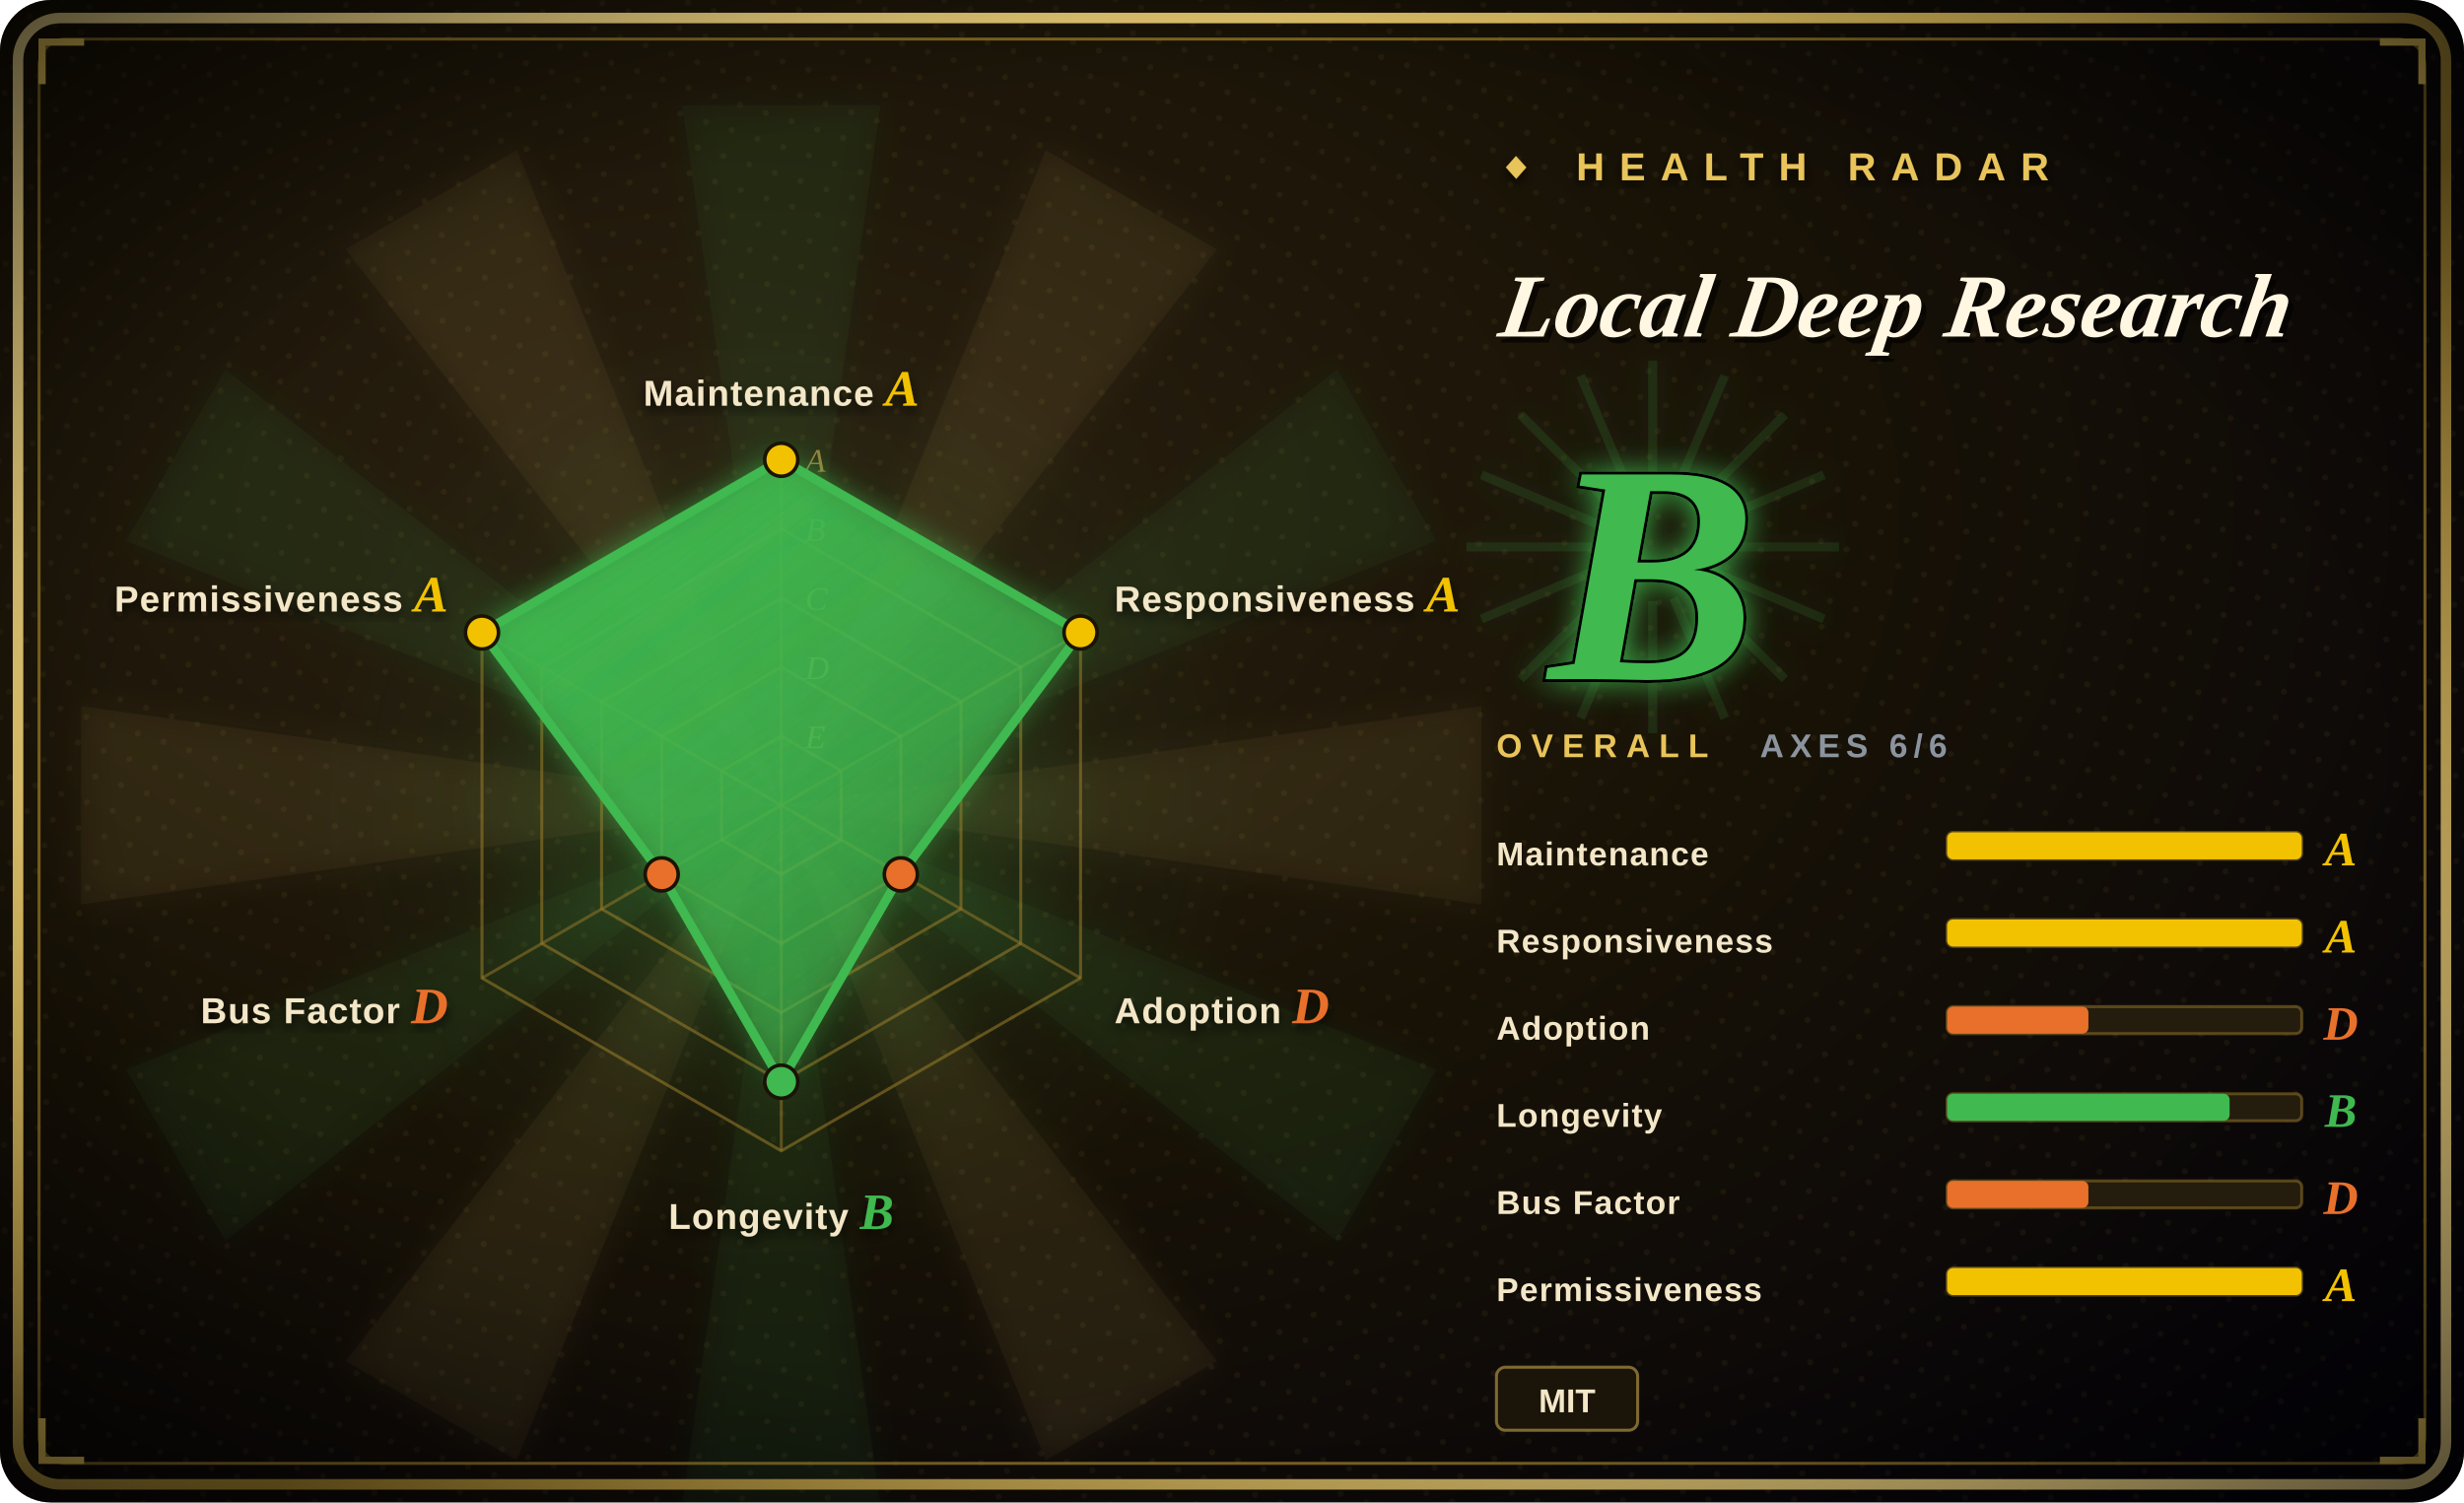
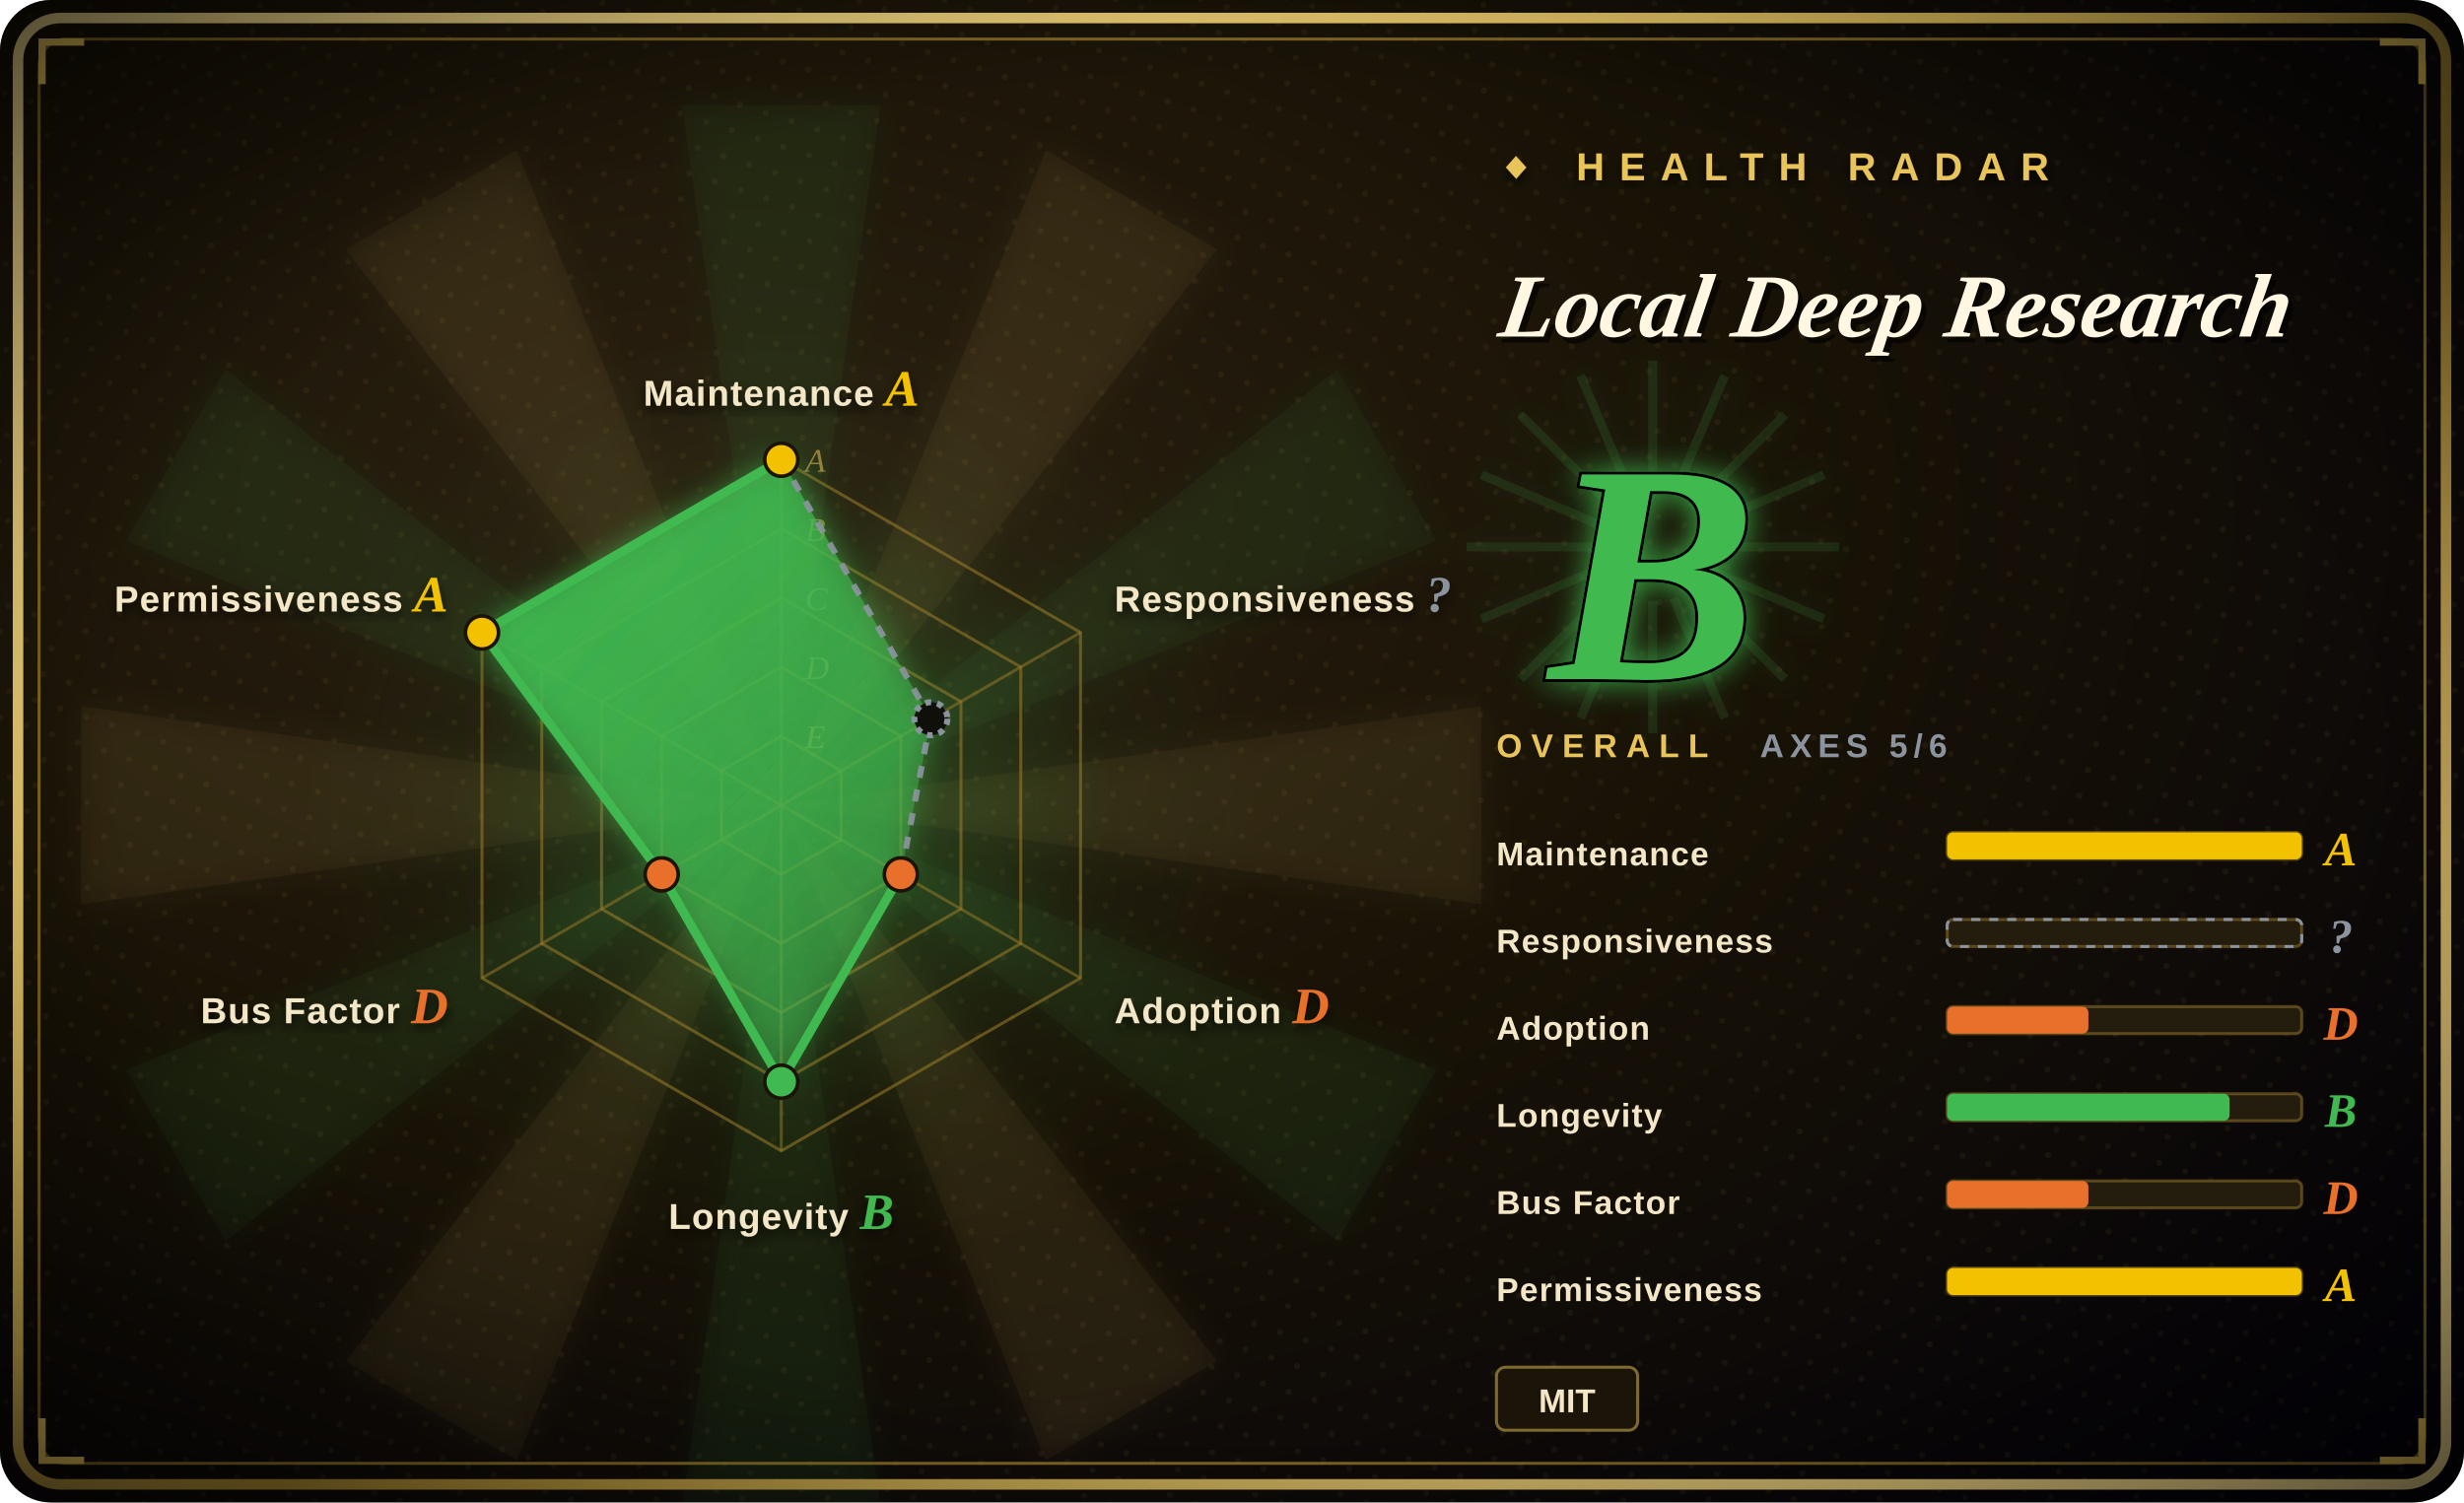
<svg xmlns="http://www.w3.org/2000/svg" width="820" height="500" viewBox="0 0 820 500">
  <defs>
    <radialGradient id="bg" cx="30%" cy="34%" r="90%">
      <stop offset="0%" stop-color="#2a2010" />
      <stop offset="48%" stop-color="#181206" />
      <stop offset="100%" stop-color="#05030a" />
    </radialGradient>
    <radialGradient id="vig" cx="50%" cy="50%" r="72%">
      <stop offset="62%" stop-color="#000000" stop-opacity="0" />
      <stop offset="100%" stop-color="#000000" stop-opacity="0.72" />
    </radialGradient>
    <linearGradient id="frame" x1="0" y1="0" x2="1" y2="1">
      <stop offset="0%" stop-color="#f6dd92" />
      <stop offset="45%" stop-color="#E8C45A" />
      <stop offset="55%" stop-color="#9c7d2a" />
      <stop offset="100%" stop-color="#f6dd92" />
    </linearGradient>
    <linearGradient id="poly" x1="0" y1="0" x2="0.7" y2="1">
      <stop offset="0%" stop-color="#3FB950" stop-opacity="0.92" />
      <stop offset="100%" stop-color="#3FB950" stop-opacity="0.34" />
    </linearGradient>
    <radialGradient id="halo" cx="50%" cy="50%" r="50%">
      <stop offset="0%" stop-color="#3FB950" stop-opacity="0.34" />
      <stop offset="68%" stop-color="#3FB950" stop-opacity="0.04" />
      <stop offset="100%" stop-color="#3FB950" stop-opacity="0" />
    </radialGradient>
    <filter id="glow" x="-60%" y="-60%" width="220%" height="220%">
      <feGaussianBlur stdDeviation="5" result="b" />
      <feMerge>
        <feMergeNode in="b" />
        <feMergeNode in="SourceGraphic" />
      </feMerge>
    </filter>
    <filter id="soft" x="-30%" y="-30%" width="160%" height="160%">
      <feDropShadow dx="0" dy="2" stdDeviation="2" flood-color="#000" flood-opacity="0.7" />
    </filter>
    <pattern id="halftone" width="9" height="9" patternUnits="userSpaceOnUse" patternTransform="rotate(18)">
      <circle cx="2" cy="2" r="1" fill="#E8C45A" fill-opacity="0.06" />
    </pattern>
  </defs>
  <rect width="820" height="500" rx="17" fill="url(#bg)" />
  <rect width="820" height="500" rx="17" fill="url(#halftone)" />
  <g opacity="0.5" filter="url(#glow)">
    <path d="M260,268 L493,235 L493,301 Z" fill="#E8C45A" fill-opacity="0.10" />
    <path d="M260,268 L478,356 L445,413 Z" fill="#3FB950" fill-opacity="0.10" />
    <path d="M260,268 L405,453 L348,486 Z" fill="#E8C45A" fill-opacity="0.10" />
    <path d="M260,268 L293,501 L227,501 Z" fill="#3FB950" fill-opacity="0.10" />
    <path d="M260,268 L172,486 L115,453 Z" fill="#E8C45A" fill-opacity="0.10" />
    <path d="M260,268 L75,413 L42,356 Z" fill="#3FB950" fill-opacity="0.10" />
    <path d="M260,268 L27,301 L27,235 Z" fill="#E8C45A" fill-opacity="0.10" />
    <path d="M260,268 L42,180 L75,123 Z" fill="#3FB950" fill-opacity="0.10" />
    <path d="M260,268 L115,83 L172,50 Z" fill="#E8C45A" fill-opacity="0.10" />
    <path d="M260,268 L227,35 L293,35 Z" fill="#3FB950" fill-opacity="0.10" />
    <path d="M260,268 L348,50 L405,83 Z" fill="#E8C45A" fill-opacity="0.10" />
    <path d="M260,268 L445,123 L478,180 Z" fill="#3FB950" fill-opacity="0.10" />
  </g>
  <circle cx="260" cy="268" r="161" fill="url(#halo)" />
  <rect x="6" y="6" width="808" height="488" rx="14" fill="none" stroke="url(#frame)" stroke-width="3.5" />
  <rect x="13" y="13" width="794" height="474" rx="9" fill="none" stroke="#9c7d2a" stroke-width="1" stroke-opacity="0.8" />
  <path d="M14,28 L14,14 L28,14" fill="none" stroke="#E8C45A" stroke-width="2.4" />
  <path d="M806,28 L806,14 L792,14" fill="none" stroke="#E8C45A" stroke-width="2.4" />
  <path d="M14,472 L14,486 L28,486" fill="none" stroke="#E8C45A" stroke-width="2.4" />
  <path d="M806,472 L806,486 L792,486" fill="none" stroke="#E8C45A" stroke-width="2.4" />
  <rect width="820" height="500" rx="17" fill="url(#vig)" />
  <polygon points="260.0,153.0 359.6,210.5 359.6,325.5 260.0,383.0 160.4,325.5 160.4,210.5" fill="none" stroke="#9c7d2a" stroke-opacity="0.55" stroke-width="1" />
  <polygon points="260.0,176.0 339.7,222.0 339.7,314.0 260.0,360.0 180.3,314.0 180.3,222.0" fill="none" stroke="#9c7d2a" stroke-opacity="0.55" stroke-width="1" />
  <polygon points="260.0,199.0 319.8,233.5 319.8,302.5 260.0,337.0 200.2,302.5 200.2,233.5" fill="none" stroke="#9c7d2a" stroke-opacity="0.55" stroke-width="1" />
  <polygon points="260.0,222.0 299.8,245.0 299.8,291.0 260.0,314.0 220.2,291.0 220.2,245.0" fill="none" stroke="#9c7d2a" stroke-opacity="0.55" stroke-width="1" />
  <polygon points="260.0,245.0 279.9,256.5 279.9,279.5 260.0,291.0 240.1,279.5 240.1,256.5" fill="none" stroke="#9c7d2a" stroke-opacity="0.55" stroke-width="1" />
  <line x1="260" y1="268" x2="260.0" y2="153.0" stroke="#9c7d2a" stroke-opacity="0.5" stroke-width="1" />
  <line x1="260" y1="268" x2="359.6" y2="210.5" stroke="#9c7d2a" stroke-opacity="0.5" stroke-width="1" />
  <line x1="260" y1="268" x2="359.6" y2="325.5" stroke="#9c7d2a" stroke-opacity="0.5" stroke-width="1" />
  <line x1="260" y1="268" x2="260.0" y2="383.0" stroke="#9c7d2a" stroke-opacity="0.5" stroke-width="1" />
  <line x1="260" y1="268" x2="160.4" y2="325.5" stroke="#9c7d2a" stroke-opacity="0.5" stroke-width="1" />
  <line x1="260" y1="268" x2="160.4" y2="210.5" stroke="#9c7d2a" stroke-opacity="0.5" stroke-width="1" />
  <text x="268" y="157.0" font-size="11" font-style="italic" fill="#E8C45A" fill-opacity="0.55" font-family="'Georgia','Times New Roman',serif">A</text>
  <text x="268" y="180.0" font-size="11" font-style="italic" fill="#E8C45A" fill-opacity="0.55" font-family="'Georgia','Times New Roman',serif">B</text>
  <text x="268" y="203.0" font-size="11" font-style="italic" fill="#E8C45A" fill-opacity="0.55" font-family="'Georgia','Times New Roman',serif">C</text>
  <text x="268" y="226.0" font-size="11" font-style="italic" fill="#E8C45A" fill-opacity="0.55" font-family="'Georgia','Times New Roman',serif">D</text>
  <text x="268" y="249.0" font-size="11" font-style="italic" fill="#E8C45A" fill-opacity="0.55" font-family="'Georgia','Times New Roman',serif">E</text>
-   <polygon points="260.0,153.0 359.6,210.5 299.8,291.0 260.0,360.0 220.2,291.0 160.4,210.5" fill="url(#poly)" filter="url(#glow)" />
-   <line x1="260.0" y1="153.0" x2="359.6" y2="210.5" stroke="#3FB950" stroke-width="3" />
-   <line x1="359.6" y1="210.5" x2="299.8" y2="291.0" stroke="#3FB950" stroke-width="3" />
+   <polygon points="260.0,153.0 309.8,239.2 299.8,291.0 260.0,360.0 220.2,291.0 160.4,210.5" fill="url(#poly)" filter="url(#glow)" />
+   <line x1="260.0" y1="153.0" x2="309.8" y2="239.2" stroke="#8B949E" stroke-width="2" stroke-dasharray="4 4" stroke-opacity="0.92" />
+   <line x1="309.8" y1="239.2" x2="299.8" y2="291.0" stroke="#8B949E" stroke-width="2" stroke-dasharray="4 4" stroke-opacity="0.92" />
  <line x1="299.8" y1="291.0" x2="260.0" y2="360.0" stroke="#3FB950" stroke-width="3" />
  <line x1="260.0" y1="360.0" x2="220.2" y2="291.0" stroke="#3FB950" stroke-width="3" />
  <line x1="220.2" y1="291.0" x2="160.4" y2="210.5" stroke="#3FB950" stroke-width="3" />
  <line x1="160.4" y1="210.5" x2="260.0" y2="153.0" stroke="#3FB950" stroke-width="3" />
  <circle cx="260.0" cy="153.0" r="5.5" fill="#F2C200" stroke="#1a1306" stroke-width="1.2" />
-   <circle cx="359.6" cy="210.5" r="5.5" fill="#F2C200" stroke="#1a1306" stroke-width="1.2" />
+   <circle cx="309.8" cy="239.2" r="5.5" fill="#10100b" stroke="#8B949E" stroke-width="2" stroke-dasharray="2 2" />
  <circle cx="299.8" cy="291.0" r="5.5" fill="#E8702A" stroke="#1a1306" stroke-width="1.2" />
  <circle cx="260.0" cy="360.0" r="5.5" fill="#3FB950" stroke="#1a1306" stroke-width="1.2" />
  <circle cx="220.2" cy="291.0" r="5.5" fill="#E8702A" stroke="#1a1306" stroke-width="1.2" />
  <circle cx="160.4" cy="210.5" r="5.5" fill="#F2C200" stroke="#1a1306" stroke-width="1.2" />
  <text x="260.0" y="135.0" font-size="12" font-weight="900" fill="#f3e7c8" text-anchor="middle" font-family="'Arial Black','Helvetica Neue',Arial,sans-serif" letter-spacing="0.4" filter="url(#soft)">Maintenance <tspan fill="#F2C200" font-family="'Georgia','Times New Roman',serif" font-style="italic" font-size="17">A</tspan>
  </text>
-   <text x="370.9" y="203.5" font-size="12" font-weight="900" fill="#f3e7c8" text-anchor="start" font-family="'Arial Black','Helvetica Neue',Arial,sans-serif" letter-spacing="0.4" filter="url(#soft)">Responsiveness <tspan fill="#F2C200" font-family="'Georgia','Times New Roman',serif" font-style="italic" font-size="17">A</tspan>
+   <text x="370.9" y="203.5" font-size="12" font-weight="900" fill="#f3e7c8" text-anchor="start" font-family="'Arial Black','Helvetica Neue',Arial,sans-serif" letter-spacing="0.4" filter="url(#soft)">Responsiveness <tspan fill="#8B949E" font-family="'Georgia','Times New Roman',serif" font-style="italic" font-size="17">?</tspan>
  </text>
  <text x="370.9" y="340.5" font-size="12" font-weight="900" fill="#f3e7c8" text-anchor="start" font-family="'Arial Black','Helvetica Neue',Arial,sans-serif" letter-spacing="0.4" filter="url(#soft)">Adoption <tspan fill="#E8702A" font-family="'Georgia','Times New Roman',serif" font-style="italic" font-size="17">D</tspan>
  </text>
  <text x="260.0" y="409.0" font-size="12" font-weight="900" fill="#f3e7c8" text-anchor="middle" font-family="'Arial Black','Helvetica Neue',Arial,sans-serif" letter-spacing="0.4" filter="url(#soft)">Longevity <tspan fill="#3FB950" font-family="'Georgia','Times New Roman',serif" font-style="italic" font-size="17">B</tspan>
  </text>
  <text x="149.1" y="340.5" font-size="12" font-weight="900" fill="#f3e7c8" text-anchor="end" font-family="'Arial Black','Helvetica Neue',Arial,sans-serif" letter-spacing="0.4" filter="url(#soft)">Bus Factor <tspan fill="#E8702A" font-family="'Georgia','Times New Roman',serif" font-style="italic" font-size="17">D</tspan>
  </text>
  <text x="149.1" y="203.5" font-size="12" font-weight="900" fill="#f3e7c8" text-anchor="end" font-family="'Arial Black','Helvetica Neue',Arial,sans-serif" letter-spacing="0.4" filter="url(#soft)">Permissiveness <tspan fill="#F2C200" font-family="'Georgia','Times New Roman',serif" font-style="italic" font-size="17">A</tspan>
  </text>
  <text x="498" y="60" font-size="13" letter-spacing="5" fill="#E8C45A" font-weight="900" font-family="'Arial Black','Helvetica Neue',Arial,sans-serif" filter="url(#soft)">◆ HEALTH RADAR</text>
  <g transform="translate(498,112) skewX(-9)">
    <text x="2" y="2" font-size="30" font-weight="900" font-style="italic" fill="#000" fill-opacity="0.6" font-family="'Georgia','Times New Roman',serif">Local Deep Research</text>
    <text x="0" y="0" font-size="30" font-weight="900" font-style="italic" fill="#fff7e2" font-family="'Georgia','Times New Roman',serif">Local Deep Research</text>
  </g>
  <line x1="498" y1="124" x2="648" y2="124" stroke="url(#frame)" stroke-width="2" />
  <g opacity="0.85" filter="url(#glow)">
    <line x1="568" y1="182" x2="612" y2="182" stroke="#3FB950" stroke-opacity="0.16" stroke-width="3" />
    <line x1="567" y1="189" x2="607" y2="206" stroke="#3FB950" stroke-opacity="0.16" stroke-width="3" />
    <line x1="563" y1="195" x2="594" y2="226" stroke="#3FB950" stroke-opacity="0.16" stroke-width="3" />
    <line x1="557" y1="199" x2="574" y2="239" stroke="#3FB950" stroke-opacity="0.16" stroke-width="3" />
    <line x1="550" y1="200" x2="550" y2="244" stroke="#3FB950" stroke-opacity="0.16" stroke-width="3" />
    <line x1="543" y1="199" x2="526" y2="239" stroke="#3FB950" stroke-opacity="0.16" stroke-width="3" />
    <line x1="537" y1="195" x2="506" y2="226" stroke="#3FB950" stroke-opacity="0.16" stroke-width="3" />
    <line x1="533" y1="189" x2="493" y2="206" stroke="#3FB950" stroke-opacity="0.16" stroke-width="3" />
    <line x1="532" y1="182" x2="488" y2="182" stroke="#3FB950" stroke-opacity="0.16" stroke-width="3" />
    <line x1="533" y1="175" x2="493" y2="158" stroke="#3FB950" stroke-opacity="0.16" stroke-width="3" />
    <line x1="537" y1="169" x2="506" y2="138" stroke="#3FB950" stroke-opacity="0.16" stroke-width="3" />
    <line x1="543" y1="165" x2="526" y2="125" stroke="#3FB950" stroke-opacity="0.16" stroke-width="3" />
    <line x1="550" y1="164" x2="550" y2="120" stroke="#3FB950" stroke-opacity="0.16" stroke-width="3" />
    <line x1="557" y1="165" x2="574" y2="125" stroke="#3FB950" stroke-opacity="0.16" stroke-width="3" />
    <line x1="563" y1="169" x2="594" y2="138" stroke="#3FB950" stroke-opacity="0.16" stroke-width="3" />
    <line x1="567" y1="175" x2="607" y2="158" stroke="#3FB950" stroke-opacity="0.16" stroke-width="3" />
  </g>
  <text x="550" y="226" font-size="104" font-weight="900" font-style="italic" text-anchor="middle" fill="#3FB950" stroke="#000" stroke-width="2" paint-order="stroke" font-family="'Georgia','Times New Roman',serif" filter="url(#glow)">B</text>
  <text x="498" y="252" font-size="11" letter-spacing="3" fill="#E8C45A" font-family="'Arial Black','Helvetica Neue',Arial,sans-serif" font-weight="900">OVERALL</text>
-   <text x="648" y="252" font-size="11" letter-spacing="2" fill="#8B949E" font-family="'Arial Black','Helvetica Neue',Arial,sans-serif" font-weight="900" text-anchor="end">AXES 6/6</text>
+   <text x="648" y="252" font-size="11" letter-spacing="2" fill="#8B949E" font-family="'Arial Black','Helvetica Neue',Arial,sans-serif" font-weight="900" text-anchor="end">AXES 5/6</text>
  <text x="498" y="288" font-size="11" font-weight="900" fill="#f3e7c8" font-family="'Arial Black','Helvetica Neue',Arial,sans-serif" letter-spacing="0.4">Maintenance</text>
  <rect x="648" y="277" width="118" height="9" rx="2" fill="#241d0e" stroke="#9c7d2a" stroke-opacity="0.5" />
  <rect x="648" y="277" width="118" height="9" rx="2" fill="#F2C200" />
  <text x="779" y="288" font-size="16" font-weight="900" font-style="italic" fill="#F2C200" font-family="'Georgia','Times New Roman',serif" text-anchor="middle">A</text>
  <text x="498" y="317" font-size="11" font-weight="900" fill="#f3e7c8" font-family="'Arial Black','Helvetica Neue',Arial,sans-serif" letter-spacing="0.4">Responsiveness</text>
  <rect x="648" y="306" width="118" height="9" rx="2" fill="#241d0e" stroke="#9c7d2a" stroke-opacity="0.5" />
-   <rect x="648" y="306" width="118" height="9" rx="2" fill="#F2C200" />
-   <text x="779" y="317" font-size="16" font-weight="900" font-style="italic" fill="#F2C200" font-family="'Georgia','Times New Roman',serif" text-anchor="middle">A</text>
+   <rect x="648" y="306" width="118" height="9" rx="2" fill="none" stroke="#8B949E" stroke-dasharray="3 3" />
+   <text x="779" y="317" font-size="16" font-weight="900" font-style="italic" fill="#8B949E" font-family="'Georgia','Times New Roman',serif" text-anchor="middle">?</text>
  <text x="498" y="346" font-size="11" font-weight="900" fill="#f3e7c8" font-family="'Arial Black','Helvetica Neue',Arial,sans-serif" letter-spacing="0.4">Adoption</text>
  <rect x="648" y="335" width="118" height="9" rx="2" fill="#241d0e" stroke="#9c7d2a" stroke-opacity="0.5" />
  <rect x="648" y="335" width="47" height="9" rx="2" fill="#E8702A" />
  <text x="779" y="346" font-size="16" font-weight="900" font-style="italic" fill="#E8702A" font-family="'Georgia','Times New Roman',serif" text-anchor="middle">D</text>
  <text x="498" y="375" font-size="11" font-weight="900" fill="#f3e7c8" font-family="'Arial Black','Helvetica Neue',Arial,sans-serif" letter-spacing="0.4">Longevity</text>
  <rect x="648" y="364" width="118" height="9" rx="2" fill="#241d0e" stroke="#9c7d2a" stroke-opacity="0.5" />
  <rect x="648" y="364" width="94" height="9" rx="2" fill="#3FB950" />
  <text x="779" y="375" font-size="16" font-weight="900" font-style="italic" fill="#3FB950" font-family="'Georgia','Times New Roman',serif" text-anchor="middle">B</text>
  <text x="498" y="404" font-size="11" font-weight="900" fill="#f3e7c8" font-family="'Arial Black','Helvetica Neue',Arial,sans-serif" letter-spacing="0.4">Bus Factor</text>
  <rect x="648" y="393" width="118" height="9" rx="2" fill="#241d0e" stroke="#9c7d2a" stroke-opacity="0.5" />
  <rect x="648" y="393" width="47" height="9" rx="2" fill="#E8702A" />
  <text x="779" y="404" font-size="16" font-weight="900" font-style="italic" fill="#E8702A" font-family="'Georgia','Times New Roman',serif" text-anchor="middle">D</text>
  <text x="498" y="433" font-size="11" font-weight="900" fill="#f3e7c8" font-family="'Arial Black','Helvetica Neue',Arial,sans-serif" letter-spacing="0.4">Permissiveness</text>
  <rect x="648" y="422" width="118" height="9" rx="2" fill="#241d0e" stroke="#9c7d2a" stroke-opacity="0.5" />
  <rect x="648" y="422" width="118" height="9" rx="2" fill="#F2C200" />
  <text x="779" y="433" font-size="16" font-weight="900" font-style="italic" fill="#F2C200" font-family="'Georgia','Times New Roman',serif" text-anchor="middle">A</text>
  <rect x="498" y="455" width="47" height="21" rx="3" fill="#1b1408" stroke="#E8C45A" stroke-opacity="0.5" />
  <text x="521.5" y="470" font-size="11" font-weight="700" fill="#f3e7c8" text-anchor="middle" font-family="'Arial Black','Helvetica Neue',Arial,sans-serif">MIT</text>
</svg>
